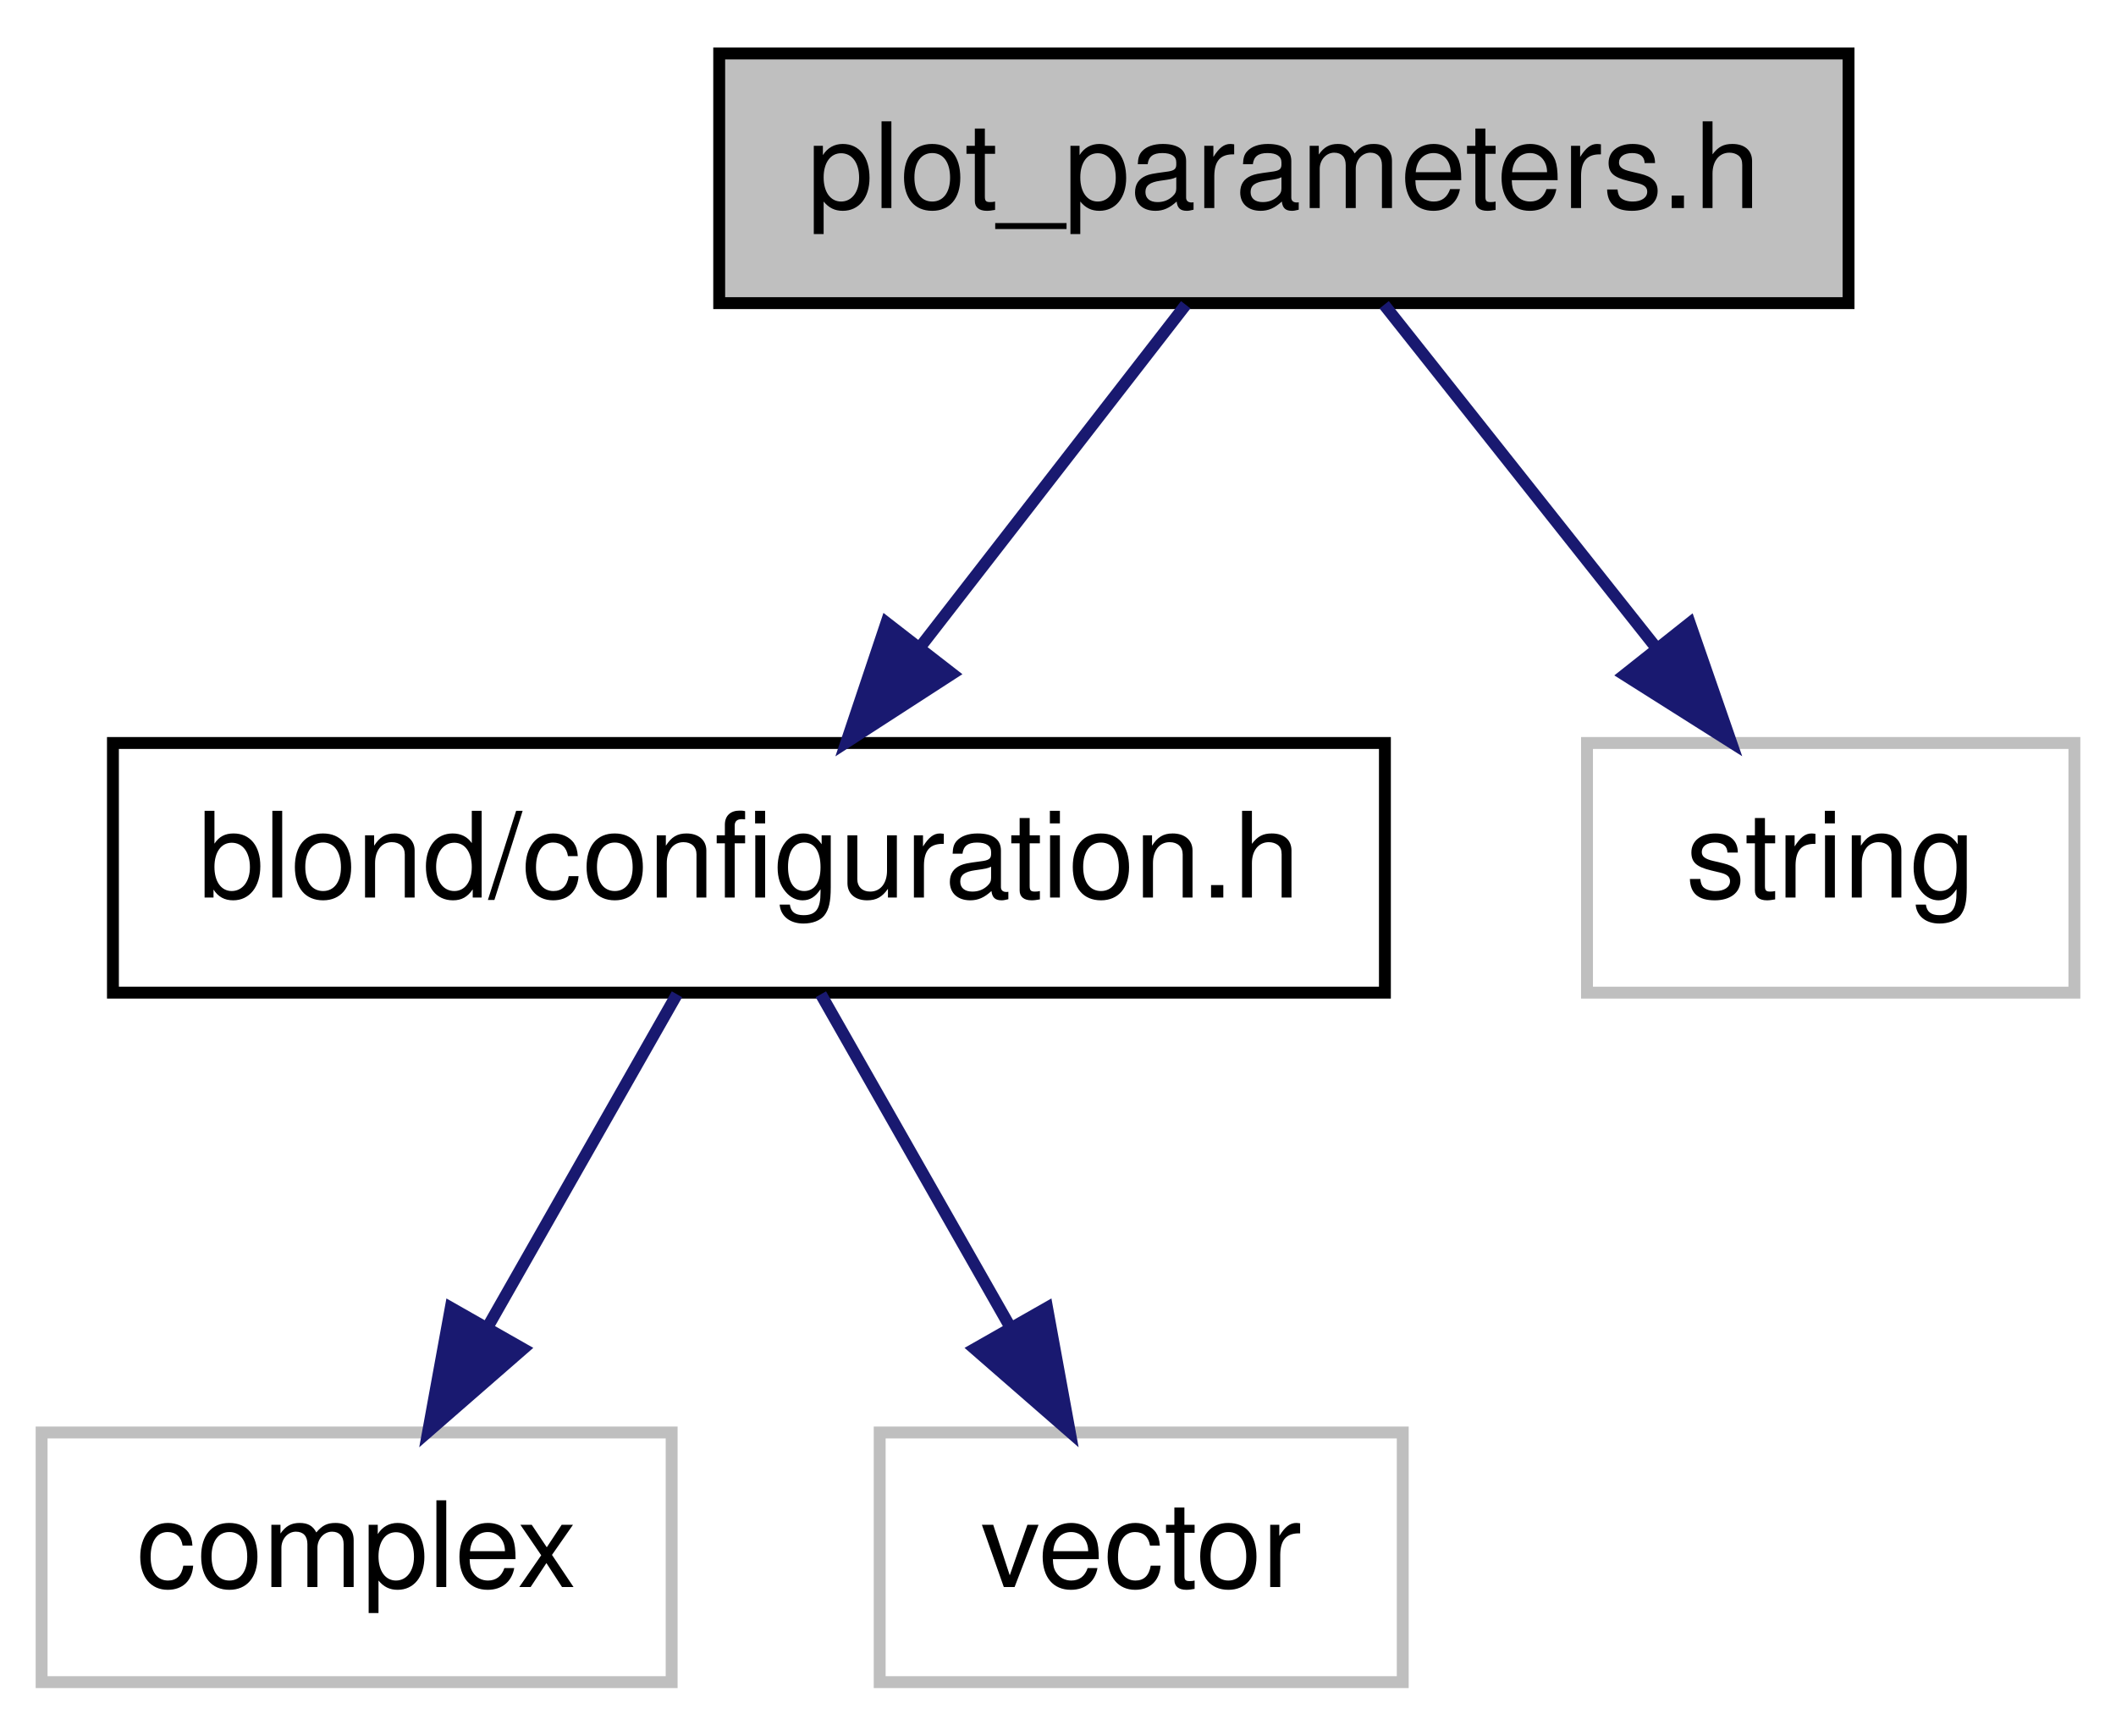
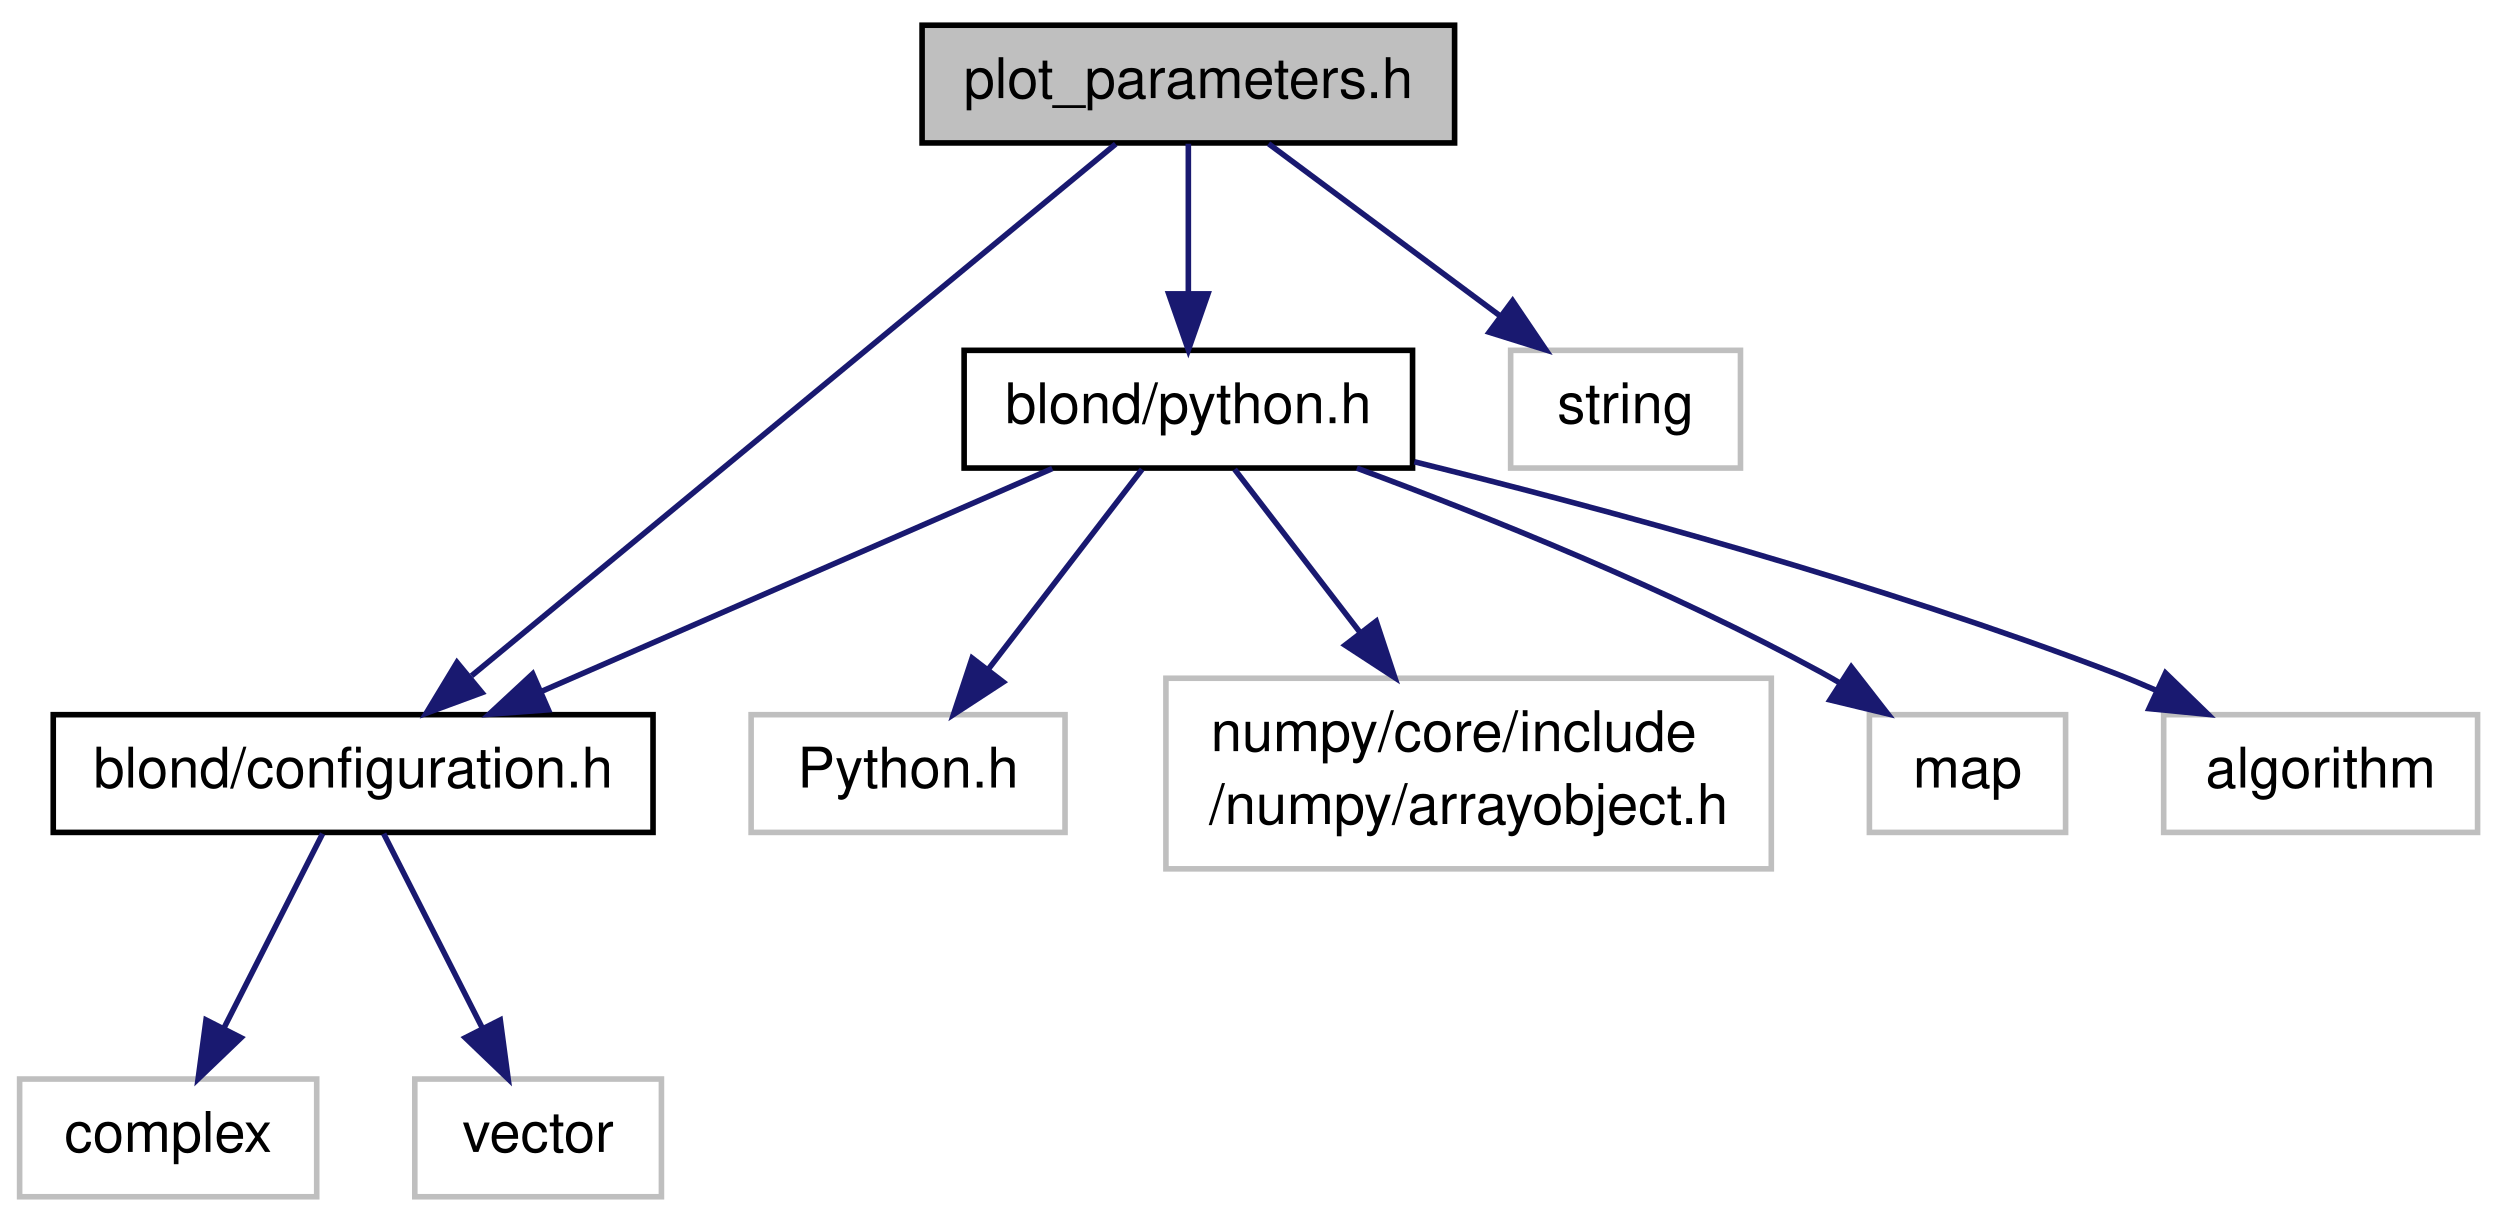
- <svg xmlns="http://www.w3.org/2000/svg" xmlns:xlink="http://www.w3.org/1999/xlink" width="178pt" height="146pt" viewBox="0.00 0.00 178.00 146.00">
-   <g id="graph1" class="graph" transform="scale(1 1) rotate(0) translate(4 142)">
-     <polygon fill="white" stroke="white" points="-4,5 -4,-142 175,-142 175,5 -4,5" />
+ <svg xmlns="http://www.w3.org/2000/svg" xmlns:xlink="http://www.w3.org/1999/xlink" width="446pt" height="218pt" viewBox="0.00 0.00 446.00 218.00">
+   <g id="graph1" class="graph" transform="scale(1 1) rotate(0) translate(4 214)">
+     <polygon fill="white" stroke="white" points="-4,5 -4,-214 443,-214 443,5 -4,5" />
    <g id="node1" class="node">
-       <polygon fill="#bfbfbf" stroke="black" points="56.5,-116.5 56.5,-137.5 151.5,-137.5 151.5,-116.5 56.5,-116.5" />
-       <text text-anchor="middle" x="104" y="-124.5" font-family="Helvetica,sans-Serif" font-size="10.00">plot_parameters.h</text>
+       <polygon fill="#bfbfbf" stroke="black" points="160.5,-188.5 160.5,-209.5 255.5,-209.5 255.5,-188.5 160.5,-188.5" />
+       <text text-anchor="middle" x="208" y="-196.5" font-family="Helvetica,sans-Serif" font-size="10.00">plot_parameters.h</text>
    </g>
    <g id="node3" class="node">
      <a xlink:href="../../d2/d2c/configuration_8h.html" target="_top" xlink:title="blond/configuration.h">
-         <polygon fill="white" stroke="black" points="5.5,-58.5 5.5,-79.5 112.5,-79.5 112.5,-58.5 5.5,-58.5" />
-         <text text-anchor="middle" x="59" y="-66.5" font-family="Helvetica,sans-Serif" font-size="10.00">blond/configuration.h</text>
+         <polygon fill="white" stroke="black" points="5.5,-65.5 5.5,-86.5 112.5,-86.5 112.5,-65.5 5.5,-65.5" />
+         <text text-anchor="middle" x="59" y="-73.5" font-family="Helvetica,sans-Serif" font-size="10.00">blond/configuration.h</text>
      </a>
    </g>
    <g id="edge2" class="edge">
-       <path fill="none" stroke="midnightblue" d="M95.746,-116.362C89.53,-108.35 80.849,-97.16 73.485,-87.67" />
-       <polygon fill="midnightblue" stroke="midnightblue" points="76.097,-85.326 67.201,-79.571 70.566,-89.617 76.097,-85.326" />
+       <path fill="none" stroke="midnightblue" d="M195.038,-188.3C169.28,-167.037 111.445,-119.294 80.121,-93.436" />
+       <polygon fill="midnightblue" stroke="midnightblue" points="81.978,-90.43 72.038,-86.763 77.522,-95.828 81.978,-90.43" />
    </g>
    <g id="node9" class="node">
-       <polygon fill="white" stroke="#bfbfbf" points="129.5,-58.5 129.5,-79.5 170.5,-79.5 170.5,-58.5 129.5,-58.5" />
-       <text text-anchor="middle" x="150" y="-66.5" font-family="Helvetica,sans-Serif" font-size="10.00">string</text>
+       <a xlink:href="../../d1/da8/python_8h.html" target="_top" xlink:title="blond/python.h">
+         <polygon fill="white" stroke="black" points="168,-130.5 168,-151.5 248,-151.5 248,-130.5 168,-130.5" />
+         <text text-anchor="middle" x="208" y="-138.5" font-family="Helvetica,sans-Serif" font-size="10.00">blond/python.h</text>
+       </a>
    </g>
    <g id="edge8" class="edge">
-       <path fill="none" stroke="midnightblue" d="M112.437,-116.362C118.792,-108.35 127.666,-97.16 135.193,-87.67" />
-       <polygon fill="midnightblue" stroke="midnightblue" points="138.145,-89.581 141.616,-79.571 132.66,-85.231 138.145,-89.581" />
+       <path fill="none" stroke="midnightblue" d="M208,-188.362C208,-180.922 208,-170.743 208,-161.728" />
+       <polygon fill="midnightblue" stroke="midnightblue" points="211.5,-161.571 208,-151.571 204.5,-161.571 211.5,-161.571" />
+     </g>
+     <g id="node20" class="node">
+       <polygon fill="white" stroke="#bfbfbf" points="265.5,-130.5 265.5,-151.5 306.5,-151.5 306.5,-130.5 265.5,-130.5" />
+       <text text-anchor="middle" x="286" y="-138.5" font-family="Helvetica,sans-Serif" font-size="10.00">string</text>
+     </g>
+     <g id="edge20" class="edge">
+       <path fill="none" stroke="midnightblue" d="M222.306,-188.362C233.851,-179.777 250.3,-167.546 263.59,-157.664" />
+       <polygon fill="midnightblue" stroke="midnightblue" points="265.848,-160.346 271.784,-151.571 261.671,-154.729 265.848,-160.346" />
    </g>
    <g id="node5" class="node">
      <polygon fill="white" stroke="#bfbfbf" points="-0.5,-0.5 -0.5,-21.5 52.5,-21.5 52.5,-0.5 -0.5,-0.5" />
      <text text-anchor="middle" x="26" y="-8.5" font-family="Helvetica,sans-Serif" font-size="10.00">complex</text>
    </g>
    <g id="edge4" class="edge">
-       <path fill="none" stroke="midnightblue" d="M52.947,-58.362C48.528,-50.595 42.41,-39.843 37.121,-30.546" />
-       <polygon fill="midnightblue" stroke="midnightblue" points="40.002,-28.532 32.014,-21.571 33.918,-31.993 40.002,-28.532" />
+       <path fill="none" stroke="midnightblue" d="M53.551,-65.267C48.793,-55.896 41.768,-42.057 36.002,-30.7" />
+       <polygon fill="midnightblue" stroke="midnightblue" points="38.996,-28.866 31.348,-21.534 32.754,-32.035 38.996,-28.866" />
    </g>
    <g id="node7" class="node">
      <polygon fill="white" stroke="#bfbfbf" points="70,-0.5 70,-21.5 114,-21.5 114,-0.5 70,-0.5" />
      <text text-anchor="middle" x="92" y="-8.5" font-family="Helvetica,sans-Serif" font-size="10.00">vector</text>
    </g>
    <g id="edge6" class="edge">
-       <path fill="none" stroke="midnightblue" d="M65.053,-58.362C69.472,-50.595 75.59,-39.843 80.879,-30.546" />
-       <polygon fill="midnightblue" stroke="midnightblue" points="84.082,-31.993 85.986,-21.571 77.998,-28.532 84.082,-31.993" />
+       <path fill="none" stroke="midnightblue" d="M64.449,-65.267C69.207,-55.896 76.232,-42.057 81.998,-30.7" />
+       <polygon fill="midnightblue" stroke="midnightblue" points="85.246,-32.035 86.652,-21.534 79.004,-28.866 85.246,-32.035" />
+     </g>
+     <g id="edge16" class="edge">
+       <path fill="none" stroke="midnightblue" d="M183.729,-130.412C158.944,-119.6 120.275,-102.731 92.564,-90.642" />
+       <polygon fill="midnightblue" stroke="midnightblue" points="93.826,-87.374 83.261,-86.584 91.027,-93.79 93.826,-87.374" />
+     </g>
+     <g id="node11" class="node">
+       <polygon fill="white" stroke="#bfbfbf" points="130,-65.5 130,-86.5 186,-86.5 186,-65.5 130,-65.5" />
+       <text text-anchor="middle" x="158" y="-73.5" font-family="Helvetica,sans-Serif" font-size="10.00">Python.h</text>
+     </g>
+     <g id="edge10" class="edge">
+       <path fill="none" stroke="midnightblue" d="M199.744,-130.267C192.317,-120.612 181.242,-106.215 172.365,-94.675" />
+       <polygon fill="midnightblue" stroke="midnightblue" points="174.974,-92.326 166.103,-86.534 169.426,-96.594 174.974,-92.326" />
+     </g>
+     <g id="node13" class="node">
+       <polygon fill="white" stroke="#bfbfbf" points="204,-59 204,-93 312,-93 312,-59 204,-59" />
+       <text text-anchor="start" x="212" y="-80" font-family="Helvetica,sans-Serif" font-size="10.00">numpy/core/include</text>
+       <text text-anchor="middle" x="258" y="-67" font-family="Helvetica,sans-Serif" font-size="10.00">/numpy/arrayobject.h</text>
+     </g>
+     <g id="edge12" class="edge">
+       <path fill="none" stroke="midnightblue" d="M216.256,-130.267C222.324,-122.379 230.827,-111.325 238.576,-101.251" />
+       <polygon fill="midnightblue" stroke="midnightblue" points="241.516,-103.17 244.839,-93.11 235.967,-98.902 241.516,-103.17" />
+     </g>
+     <g id="node15" class="node">
+       <polygon fill="white" stroke="#bfbfbf" points="329.5,-65.5 329.5,-86.5 364.5,-86.5 364.5,-65.5 329.5,-65.5" />
+       <text text-anchor="middle" x="347" y="-73.5" font-family="Helvetica,sans-Serif" font-size="10.00">map</text>
+     </g>
+     <g id="edge14" class="edge">
+       <path fill="none" stroke="midnightblue" d="M238.06,-130.483C261.3,-121.884 293.961,-108.766 321,-94 322.111,-93.393 323.233,-92.749 324.355,-92.081" />
+       <polygon fill="midnightblue" stroke="midnightblue" points="326.264,-95.014 332.77,-86.652 322.469,-89.132 326.264,-95.014" />
+     </g>
+     <g id="node18" class="node">
+       <polygon fill="white" stroke="#bfbfbf" points="382,-65.5 382,-86.5 438,-86.5 438,-65.5 382,-65.5" />
+       <text text-anchor="middle" x="410" y="-73.5" font-family="Helvetica,sans-Serif" font-size="10.00">algorithm</text>
+     </g>
+     <g id="edge18" class="edge">
+       <path fill="none" stroke="midnightblue" d="M248.314,-131.621C282.122,-123.258 331.407,-109.9 373,-94 375.54,-93.029 378.142,-91.949 380.732,-90.814" />
+       <polygon fill="midnightblue" stroke="midnightblue" points="382.323,-93.934 389.927,-86.556 379.382,-87.582 382.323,-93.934" />
    </g>
  </g>
</svg>
